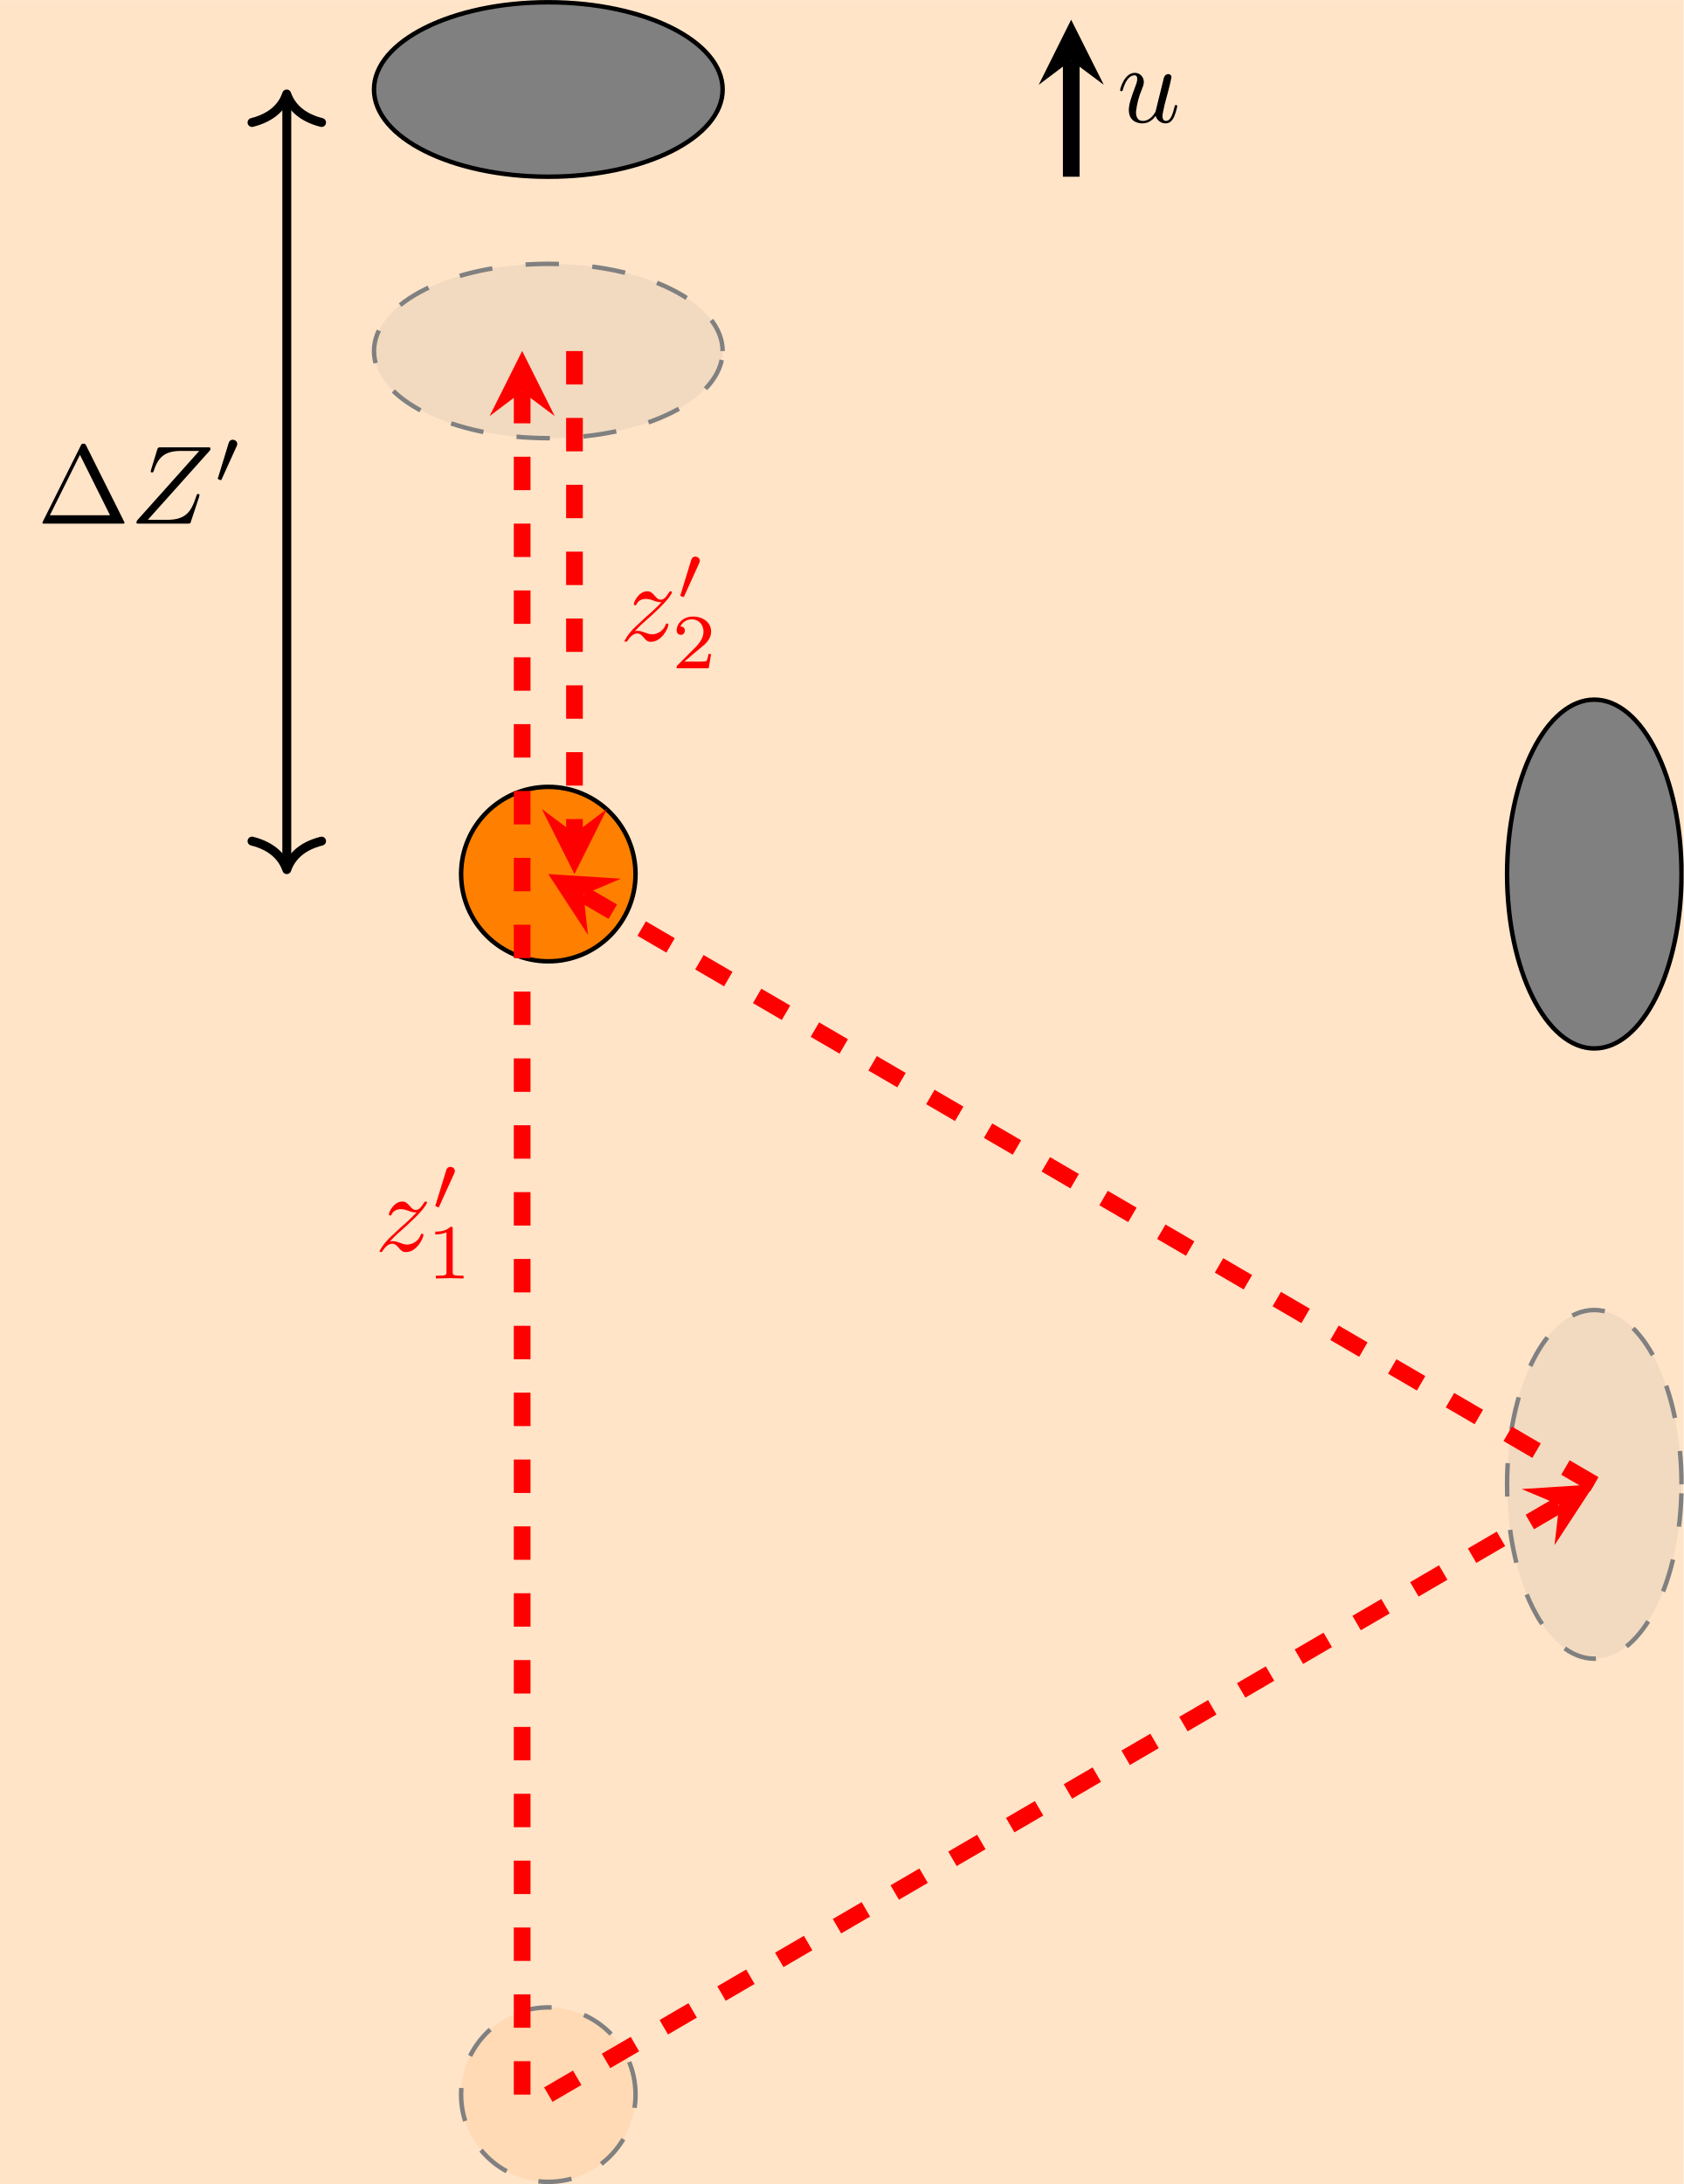
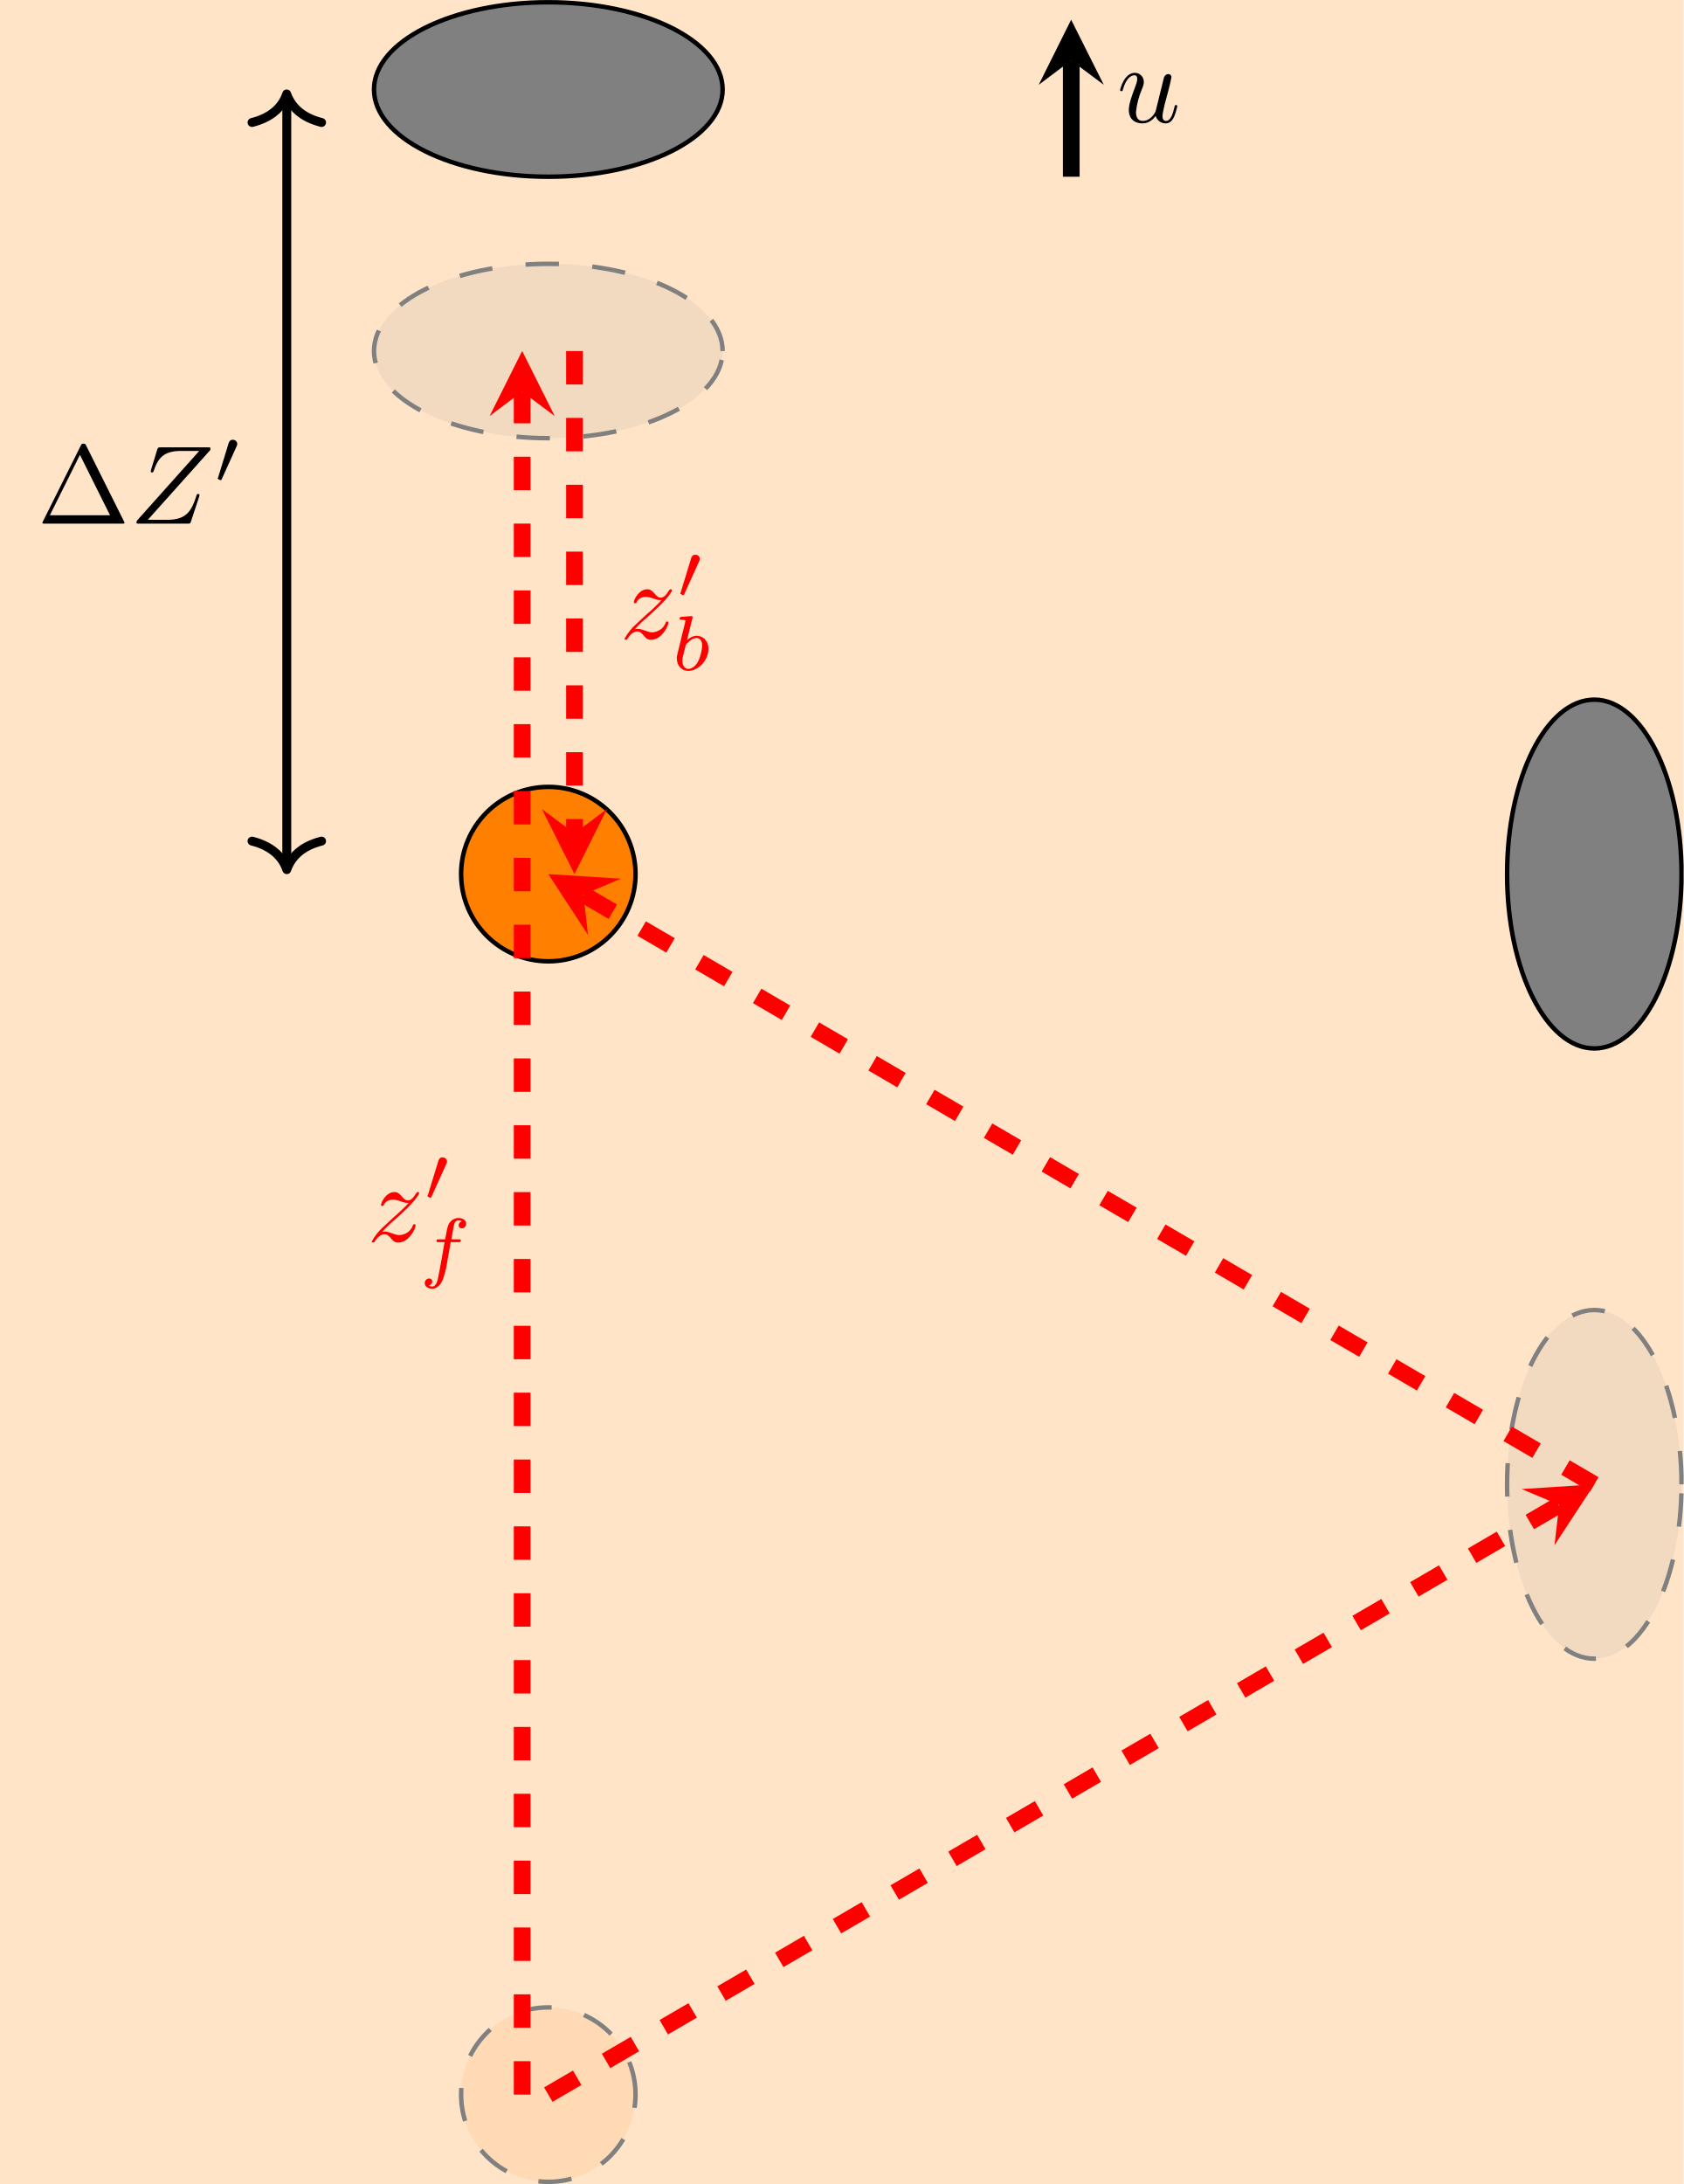
<svg xmlns="http://www.w3.org/2000/svg" xmlns:xlink="http://www.w3.org/1999/xlink" width="200.77" height="260.39" viewBox="0 0 150.58 195.29">
  <defs>
    <clipPath id="a">
      <path d="M0 0h150.58v195.3H0Zm0 0" />
    </clipPath>
    <clipPath id="b">
      <path d="M134 62h16.58v32H134Zm0 0" />
    </clipPath>
    <clipPath id="c">
      <path d="M129 56h21.58v44H129Zm0 0" />
    </clipPath>
    <clipPath id="d">
      <path d="M41 179h16v16.3H41Zm0 0" />
    </clipPath>
    <clipPath id="e">
      <path d="M35 173h28v22.3H35Zm0 0" />
    </clipPath>
    <clipPath id="f">
      <path d="M134 117h16.58v32H134Zm0 0" />
    </clipPath>
    <clipPath id="g">
      <path d="M129 111h21.58v43H129Zm0 0" />
    </clipPath>
    <clipPath id="l">
      <path d="M27 113h123.58v82.3H27Zm0 0" />
    </clipPath>
    <clipPath id="m">
      <path d="M31 58h119.58v96H31Zm0 0" />
    </clipPath>
    <symbol id="h" overflow="visible">
      <path d="M1.33-.83c.53-.58.83-.83 1.19-1.14 0 0 .6-.53.96-.89.96-.92 1.18-1.4 1.18-1.45 0-.1-.1-.1-.11-.1-.08 0-.1.02-.16.11-.3.49-.5.64-.73.64-.25 0-.36-.15-.52-.32-.19-.22-.36-.43-.69-.43-.75 0-1.2.93-1.2 1.14q0 .1.1.11c.1 0 .12-.04.15-.1.19-.47.77-.47.84-.47q.3.01.63.14c.4.15.51.15.76.15a16 16 0 0 1-1.37 1.3l-.9.84A5 5 0 0 0 .41.02C.42.1.53.1.55.1Q.64.13.7-.02c.24-.35.53-.62.86-.62.22 0 .33.1.58.37.16.22.34.38.63.38 1 0 1.57-1.27 1.57-1.53q0-.1-.12-.11c-.1 0-.11.06-.14.14-.24.64-.88.83-1.2.83Q2.59-.57 2.3-.7c-.35-.12-.5-.17-.7-.17-.02 0-.18 0-.27.03m0 0" style="stroke:none" />
    </symbol>
    <symbol id="o" overflow="visible">
      <path d="M7.17-6.56q.03-.07.03-.16c0-.1-.04-.1-.25-.1h-4.2c-.23 0-.25.02-.31.21l-.55 1.8-.03.14s0 .1.12.1c.1 0 .11-.07.13-.1C2.5-5.84 3-6.5 4.56-6.5H6.2L.63-.27l-.05.18c0 .09.06.09.25.09h4.33c.25 0 .25-.02.3-.2l.73-2.2.03-.15q.01-.1-.13-.1c-.09 0-.1.02-.17.24C5.48-1.06 5-.34 3.32-.34H1.6Zm0 0" style="stroke:none" />
    </symbol>
    <symbol id="p" overflow="visible">
      <path d="M3.48-.56c.11.4.47.67.9.67.34 0 .57-.23.73-.55a5 5 0 0 0 .3-.98c0-.11-.08-.11-.11-.11-.11 0-.11.05-.14.19-.14.56-.33 1.23-.75 1.23-.2 0-.32-.12-.32-.45 0-.22.13-.69.2-1.05l.29-1.08.17-.67c.05-.23.14-.6.14-.67 0-.17-.14-.27-.28-.27-.05 0-.31.02-.4.35l-.74 3c-.02.04-.4.84-1.14.84-.52 0-.61-.45-.61-.81a7 7 0 0 1 .53-2.03c.13-.32.17-.46.17-.64a.8.8 0 0 0-.81-.82C.66-4.4.3-2.95.3-2.87c0 .1.1.1.1.1.12 0 .12-.03.16-.18.25-.86.64-1.24 1.02-1.24.1 0 .25.02.25.33 0 .23-.11.53-.17.67-.38 1-.58 1.61-.58 2.1 0 .95.69 1.2 1.22 1.2.65 0 1.01-.45 1.18-.67m0 0" style="stroke:none" />
    </symbol>
    <symbol id="i" overflow="visible">
      <path d="M2.02-3.3q.07-.15.06-.22c0-.21-.19-.37-.4-.37-.27 0-.35.22-.38.33L.38-.55l-.05.11c0 .08.22.16.28.16.05 0 .05-.02.1-.13Zm0 0" style="stroke:none" />
    </symbol>
    <symbol id="j" overflow="visible">
-       <path d="M2.33-4.44c0-.18 0-.18-.2-.18-.46.43-1.08.43-1.36.43v.25c.15 0 .62 0 1-.19v3.55c0 .24 0 .33-.7.33H.82V0l1.24-.03L3.3 0v-.25h-.27c-.7 0-.7-.1-.7-.33Zm0 0" style="stroke:none" />
+       <path d="M2.84-2.75h.68c.14 0 .23 0 .23-.16 0-.09-.1-.09-.22-.09H2.9c.16-.9.2-1.2.27-1.4.03-.16.18-.3.36-.3 0 0 .18 0 .32.08-.3.09-.3.34-.3.37 0 .16.12.27.27.27a.4.4 0 0 0 .4-.43c0-.32-.33-.5-.7-.5a1 1 0 0 0-.84.52c-.14.26-.19.58-.34 1.39h-.55c-.14 0-.23 0-.23.16 0 .09.1.09.22.09h.51c0 .05-.44 2.55-.6 3.3-.04.15-.16.67-.5.67 0 0-.16 0-.3-.08.28-.1.3-.34.3-.37C1.19.6 1.07.5.92.5a.4.4 0 0 0-.4.42c0 .31.33.5.68.5.44 0 .75-.45.83-.6.25-.48.42-1.34.43-1.41Zm0 0" style="stroke:none" />
    </symbol>
    <symbol id="k" overflow="visible">
-       <path d="M3.52-1.27h-.24c-.01.16-.1.57-.19.63-.04.05-.57.05-.68.05H1.13c.73-.64.98-.85 1.39-1.18.51-.4 1-.84 1-1.5 0-.84-.74-1.35-1.63-1.35-.86 0-1.45.6-1.45 1.25 0 .34.3.39.37.39.16 0 .36-.13.36-.38 0-.12-.04-.37-.4-.37a1.1 1.1 0 0 1 1.01-.64c.7 0 1.06.54 1.06 1.1 0 .61-.43 1.08-.65 1.33L.52-.27C.44-.2.44-.19.44 0H3.3Zm0 0" style="stroke:none" />
+       <path d="m1.84-4.62.03-.11q0-.1-.12-.11c-.14 0-.72.06-.9.07-.04 0-.15.02-.15.16 0 .1.11.1.2.1.32 0 .32.06.32.1s-.06.33-.11.49l-.16.64L.5-1.42q-.06.24-.05.34C.45-.38.91.06 1.48.06c.88 0 1.8-.93 1.8-1.97 0-.8-.56-1.17-1.05-1.17-.35 0-.67.2-.87.4Zm-.36 4.5c-.32 0-.53-.3-.53-.72 0-.25.07-.49.27-1.28.03-.13.03-.15.17-.3.27-.3.58-.46.83-.46.26 0 .5.2.5.68 0 .28-.14 1-.36 1.4-.17.35-.52.68-.88.68m0 0" style="stroke:none" />
    </symbol>
    <symbol id="n" overflow="visible">
      <path d="M4.4-6.95c-.06-.14-.09-.2-.26-.2-.16 0-.19.06-.25.2L.52-.2l-.05.12c0 .08.06.08.22.08H7.6c.16 0 .22 0 .22-.08q.01 0-.05-.12Zm-.57.8 2.69 5.4H1.14Zm0 0" style="stroke:none" />
    </symbol>
  </defs>
  <g clip-path="url(#a)">
    <path d="M0 195.3h150.58V0H0Zm0 0" style="stroke:none;fill-rule:nonzero;fill:#ffe4c8;fill-opacity:1" />
  </g>
  <path d="M7.8 0A7.8 7.8 0 1 1-7.8 0 7.8 7.8 0 0 1 7.8 0Zm0 0" style="fill-rule:nonzero;fill:#ff8000;fill-opacity:1;stroke-width:.399;stroke-linecap:butt;stroke-linejoin:miter;stroke:#000;stroke-opacity:1;stroke-miterlimit:10" transform="matrix(1 0 0 -1 49.04 78.16)" />
  <g clip-path="url(#b)">
    <path d="M150.38 78.16c0-8.61-3.49-15.6-7.8-15.6s-7.79 6.99-7.79 15.6 3.5 15.59 7.8 15.59 7.8-6.98 7.8-15.6m0 0" style="stroke:none;fill-rule:nonzero;fill:gray;fill-opacity:1" />
  </g>
  <g clip-path="url(#c)">
    <path d="M101.35 0c0 8.61-3.5 15.6-7.8 15.6S85.75 8.6 85.75 0s3.5-15.59 7.8-15.59 7.8 6.98 7.8 15.6Zm0 0" style="fill:none;stroke-width:.399;stroke-linecap:butt;stroke-linejoin:miter;stroke:#000;stroke-opacity:1;stroke-miterlimit:10" transform="matrix(1 0 0 -1 49.04 78.16)" />
  </g>
  <path d="M15.59 70.16c0 4.31-6.98 7.8-15.6 7.8-8.6 0-15.58-3.49-15.58-7.8s6.98-7.8 15.59-7.8 15.59 3.5 15.59 7.8Zm0 0" style="fill-rule:nonzero;fill:gray;fill-opacity:1;stroke-width:.399;stroke-linecap:butt;stroke-linejoin:miter;stroke:#000;stroke-opacity:1;stroke-miterlimit:10" transform="matrix(1 0 0 -1 49.04 78.16)" />
  <g clip-path="url(#d)">
    <path d="M56.83 187.3a7.8 7.8 0 1 0-15.6 0 7.8 7.8 0 0 0 15.6 0m0 0" style="stroke:none;fill-rule:nonzero;fill:#ff8000;fill-opacity:.1" />
  </g>
  <g clip-path="url(#e)">
    <path d="M7.8-109.14a7.8 7.8 0 1 1-15.6 0 7.8 7.8 0 0 1 15.6 0Zm0 0" style="fill:none;stroke-width:.399;stroke-linecap:butt;stroke-linejoin:miter;stroke:gray;stroke-opacity:1;stroke-dasharray:2.989,2.989;stroke-miterlimit:10" transform="matrix(1 0 0 -1 49.04 78.16)" />
  </g>
  <g clip-path="url(#f)">
    <path d="M150.38 132.73c0-8.61-3.49-15.6-7.8-15.6s-7.79 6.99-7.79 15.6 3.5 15.59 7.8 15.59 7.8-6.98 7.8-15.59m0 0" style="stroke:none;fill-rule:nonzero;fill:gray;fill-opacity:.1" />
  </g>
  <g clip-path="url(#g)">
    <path d="M101.35-54.57c0 8.61-3.5 15.59-7.8 15.59s-7.8-6.98-7.8-15.6c0-8.6 3.5-15.58 7.8-15.58s7.8 6.98 7.8 15.59Zm0 0" style="fill:none;stroke-width:.399;stroke-linecap:butt;stroke-linejoin:miter;stroke:gray;stroke-opacity:1;stroke-dasharray:2.989,2.989;stroke-miterlimit:10" transform="matrix(1 0 0 -1 49.04 78.16)" />
  </g>
  <path d="M15.59 46.77c0 4.31-6.98 7.8-15.6 7.8-8.6 0-15.58-3.49-15.58-7.8S-8.61 38.98 0 38.98s15.59 3.49 15.59 7.8Zm0 0" style="fill-rule:nonzero;fill:gray;fill-opacity:.1;stroke-width:.399;stroke-linecap:butt;stroke-linejoin:miter;stroke:gray;stroke-opacity:1;stroke-dasharray:2.989,2.989;stroke-miterlimit:10" transform="matrix(1 0 0 -1 49.04 78.16)" />
  <path d="M-2.34-109.14V43.14" style="fill:none;stroke-width:1.494;stroke-linecap:butt;stroke-linejoin:miter;stroke:red;stroke-opacity:1;stroke-dasharray:2.989,2.989;stroke-miterlimit:10" transform="matrix(1 0 0 -1 49.04 78.16)" />
  <path d="m46.7 31.38-2.91 5.82 2.9-2.18 2.92 2.18" style="stroke:none;fill-rule:nonzero;fill:red;fill-opacity:1" />
-   <use xlink:href="#h" x="33.53" y="111.85" style="fill:red;fill-opacity:1" />
-   <use xlink:href="#i" x="38.6" y="108.23" style="fill:red;fill-opacity:1" />
-   <use xlink:href="#j" x="38.16" y="114.32" style="fill:red;fill-opacity:1" />
+   <use xlink:href="#h" x="32.83" y="111" style="fill:red;fill-opacity:1" />
+   <use xlink:href="#i" x="37.9" y="107.38" style="fill:red;fill-opacity:1" />
+   <use xlink:href="#j" x="37.47" y="113.82" style="fill:red;fill-opacity:1" />
  <path d="M2.34 46.77V3.64" style="fill:none;stroke-width:1.494;stroke-linecap:butt;stroke-linejoin:miter;stroke:red;stroke-opacity:1;stroke-dasharray:2.989,2.989;stroke-miterlimit:10" transform="matrix(1 0 0 -1 49.04 78.16)" />
  <path d="m51.38 78.16 2.9-5.82-2.9 2.18-2.92-2.18" style="stroke:none;fill-rule:nonzero;fill:red;fill-opacity:1" />
-   <use xlink:href="#h" x="55.44" y="57.28" style="fill:red;fill-opacity:1" />
-   <use xlink:href="#i" x="60.51" y="53.66" style="fill:red;fill-opacity:1" />
-   <use xlink:href="#k" x="60.08" y="59.75" style="fill:red;fill-opacity:1" />
+   <use xlink:href="#h" x="55.44" y="57.1" style="fill:red;fill-opacity:1" />
+   <use xlink:href="#i" x="60.51" y="53.49" style="fill:red;fill-opacity:1" />
+   <use xlink:href="#k" x="60.08" y="59.93" style="fill:red;fill-opacity:1" />
  <g clip-path="url(#l)">
    <path d="m0-109.14 90.4 52.73" style="fill:none;stroke-width:1.494;stroke-linecap:butt;stroke-linejoin:miter;stroke:red;stroke-opacity:1;stroke-dasharray:2.989,2.989;stroke-miterlimit:10" transform="matrix(1 0 0 -1 49.04 78.16)" />
  </g>
  <path d="m142.59 132.73-6.5.42 3.36 1.41-.42 3.61" style="stroke:none;fill-rule:nonzero;fill:red;fill-opacity:1" />
  <g clip-path="url(#m)">
    <path d="M93.55-54.57 3.14-1.83" style="fill:none;stroke-width:1.494;stroke-linecap:butt;stroke-linejoin:miter;stroke:red;stroke-opacity:1;stroke-dasharray:2.989,2.989;stroke-miterlimit:10" transform="matrix(1 0 0 -1 49.04 78.16)" />
  </g>
  <path d="m49.04 78.16 3.55 5.44-.41-3.61 3.35-1.42" style="stroke:none;fill-rule:nonzero;fill:red;fill-opacity:1" />
  <path d="M-23.39.8v68.57" style="fill:none;stroke-width:.797;stroke-linecap:butt;stroke-linejoin:miter;stroke:#000;stroke-opacity:1;stroke-miterlimit:10" transform="matrix(1 0 0 -1 49.04 78.16)" />
  <path d="M-2.55 3.11C-2.08 1.24-1.05.36 0 0c-1.05-.36-2.08-1.24-2.55-3.11" style="fill:none;stroke-width:.797;stroke-linecap:round;stroke-linejoin:round;stroke:#000;stroke-opacity:1;stroke-miterlimit:10" transform="matrix(0 1 1 0 25.65 77.76)" />
  <path d="M-2.55 3.11C-2.08 1.24-1.05.36 0 .01c-1.05-.37-2.08-1.25-2.55-3.12" style="fill:none;stroke-width:.797;stroke-linecap:round;stroke-linejoin:round;stroke:#000;stroke-opacity:1;stroke-miterlimit:10" transform="matrix(0 -1 -1 0 25.65 8.4)" />
  <use xlink:href="#n" x="3.32" y="46.82" style="fill:#000;fill-opacity:1" />
  <use xlink:href="#o" x="11.62" y="46.82" style="fill:#000;fill-opacity:1" />
  <use xlink:href="#i" x="19.14" y="43.21" style="fill:#000;fill-opacity:1" />
  <path d="M46.77 62.36v10.4" style="fill:none;stroke-width:1.494;stroke-linecap:butt;stroke-linejoin:miter;stroke:#000;stroke-opacity:1;stroke-miterlimit:10" transform="matrix(1 0 0 -1 49.04 78.16)" />
  <path d="m95.8 1.76-2.9 5.82 2.9-2.18 2.92 2.18" style="stroke:none;fill-rule:nonzero;fill:#000;fill-opacity:1" />
  <use xlink:href="#p" x="99.88" y="10.92" style="fill:#000;fill-opacity:1" />
</svg>
